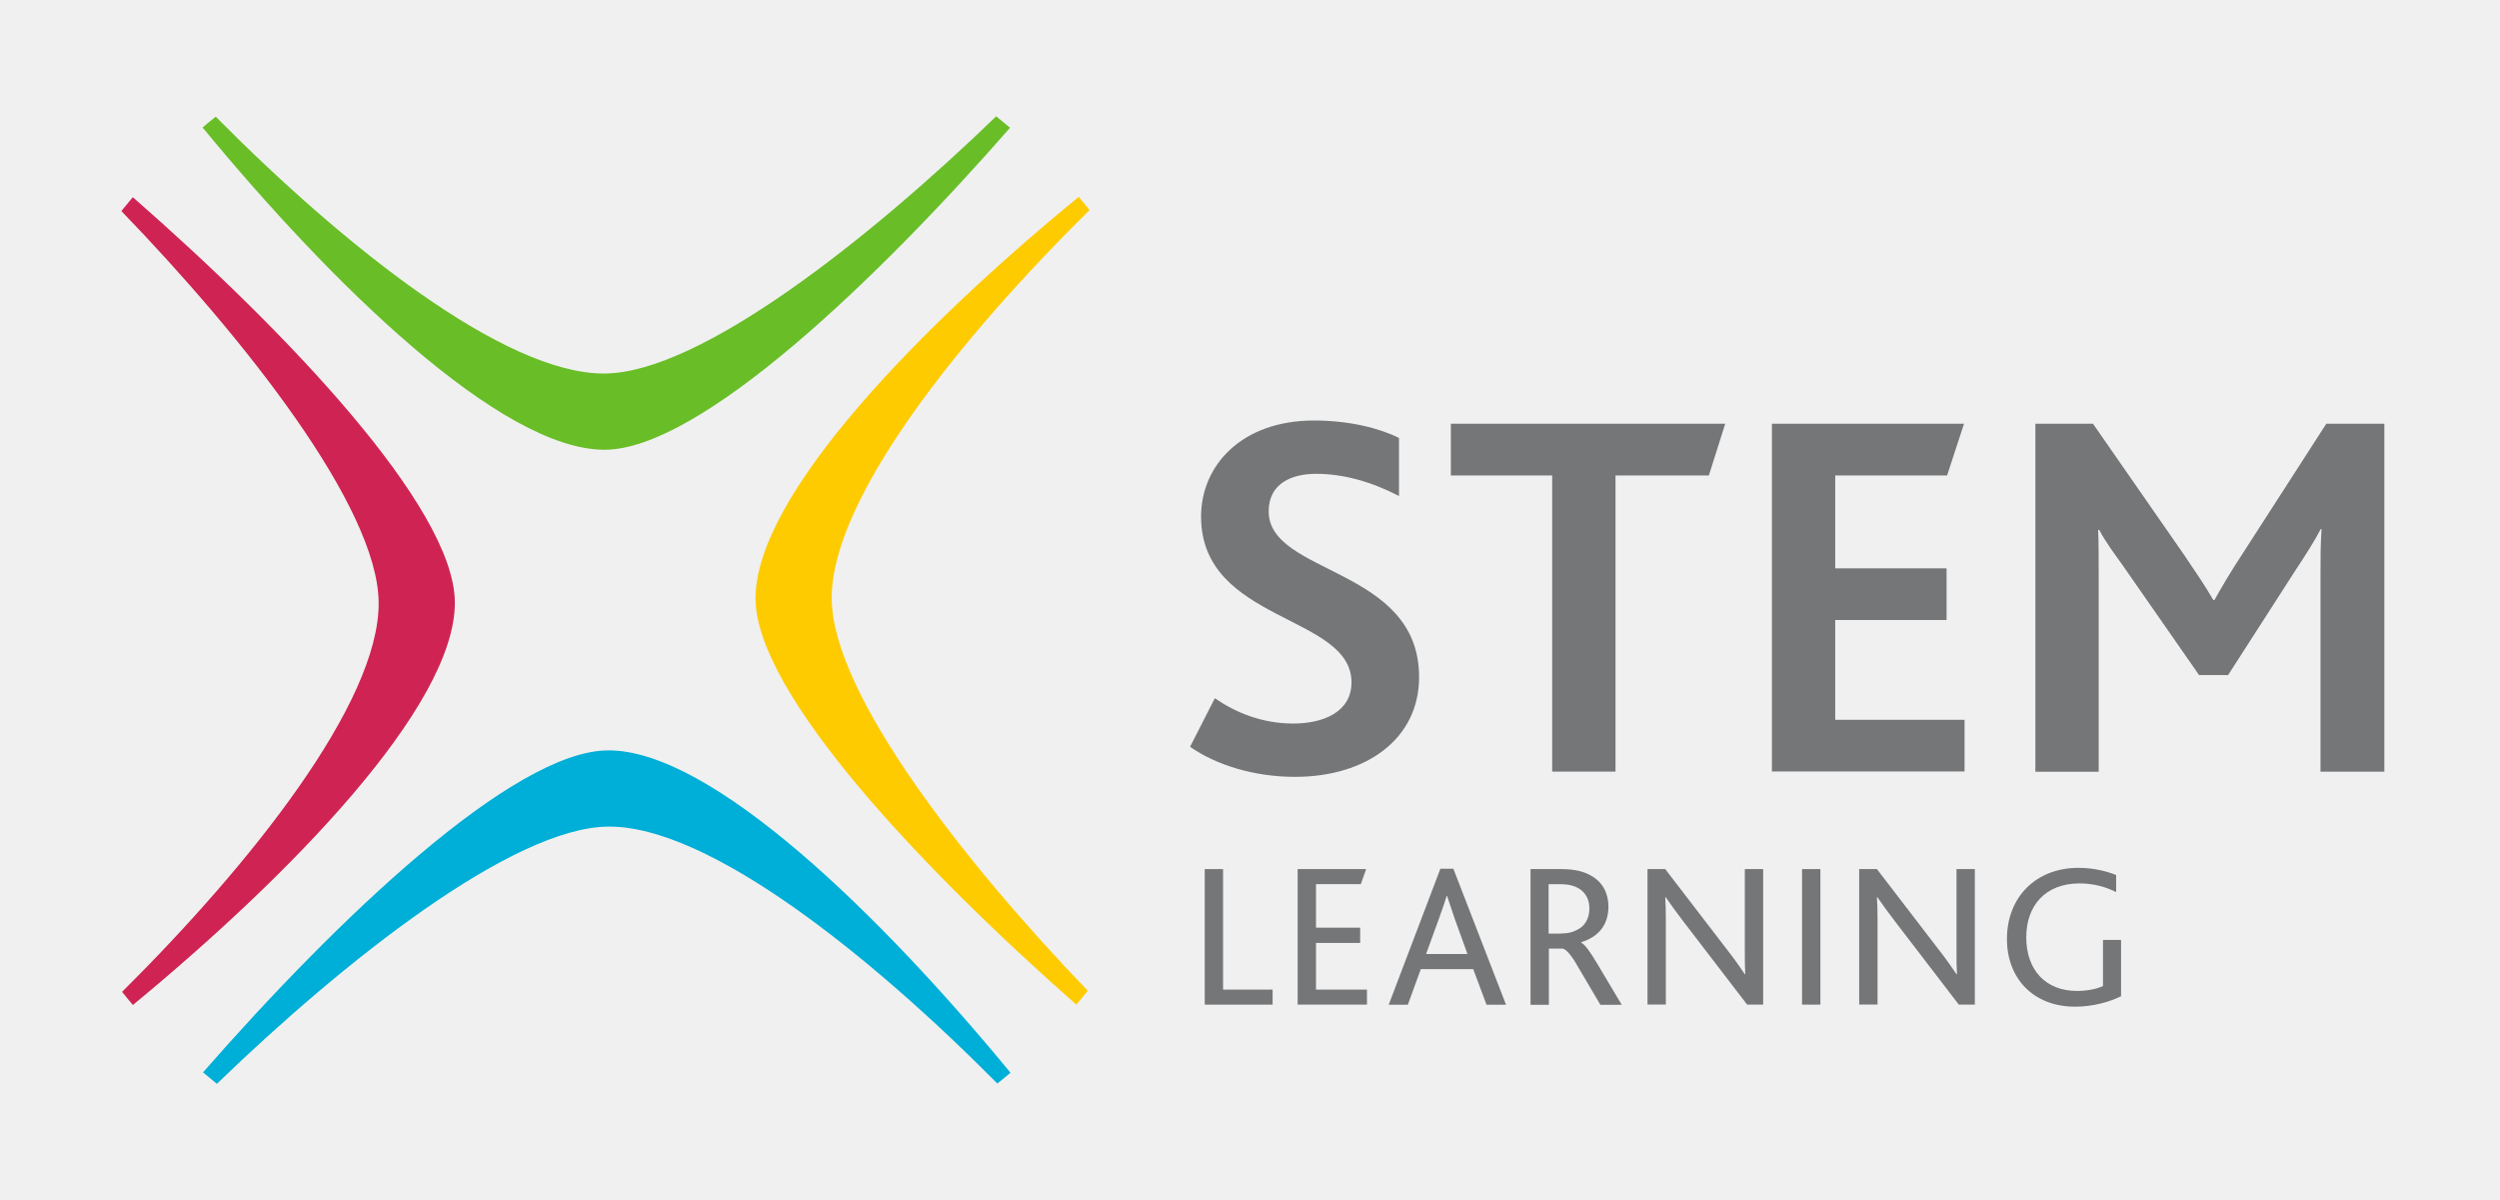
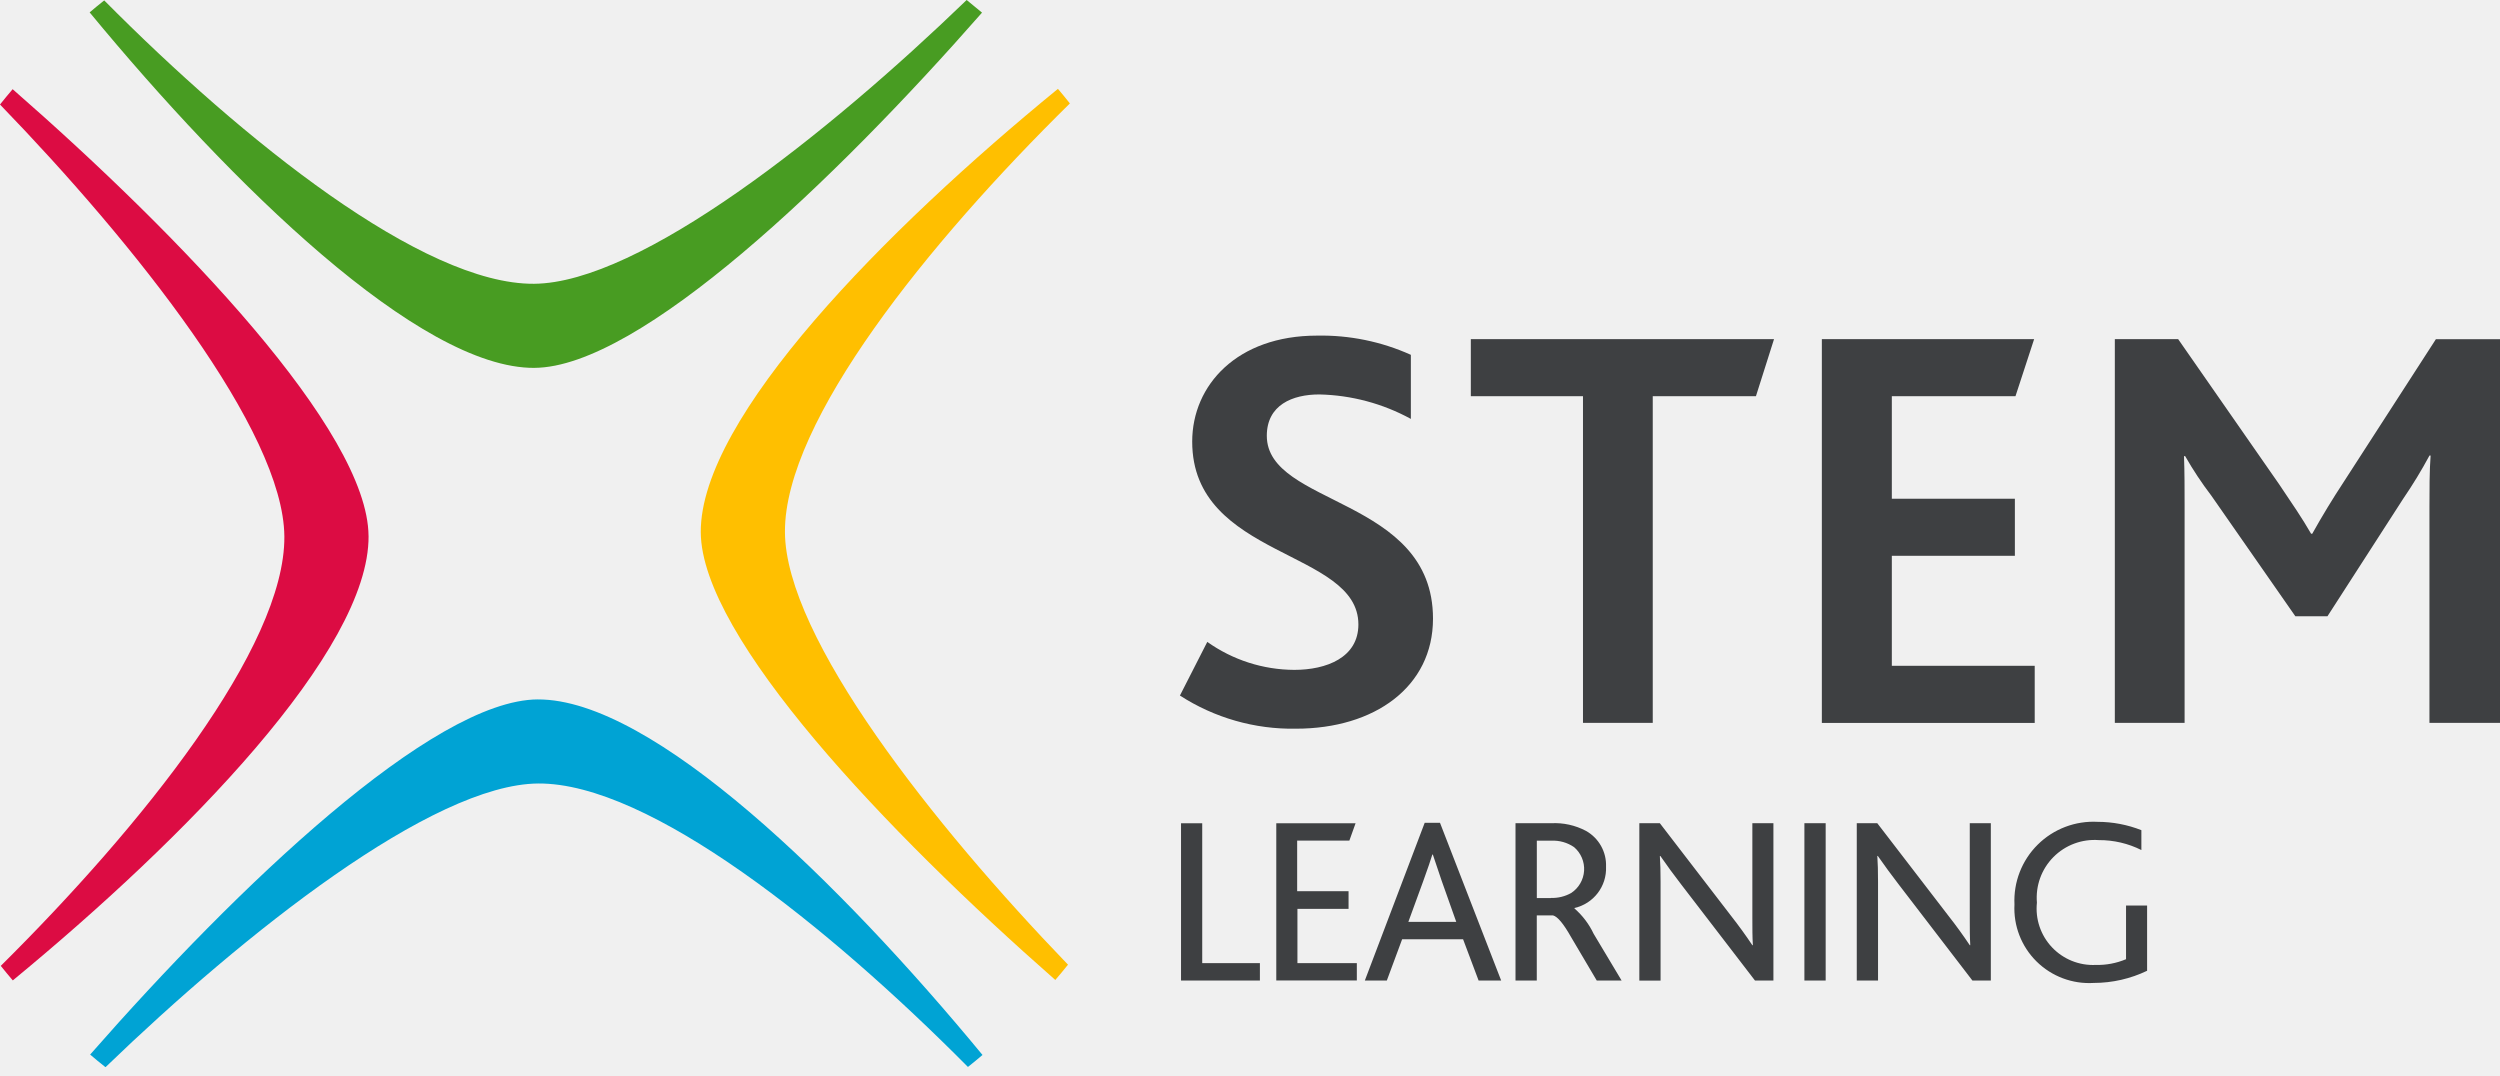
- <svg xmlns="http://www.w3.org/2000/svg" version="1.1" id="STEM_Learning" x="0px" y="0px" viewBox="0 0 279.43 134.1" enable-background="new 0 0 279.43 134.1" xml:space="preserve">
-   <g>
-     <g>
-       <g>
-         <path fill="#747678" d="M134.71,97.14h2.05v13.47h5.54v1.68h-7.59V97.14z" />
-         <path fill="#747678" d="M145.1,97.14h7.66l-0.6,1.68h-5.01v4.87h4.94v1.7h-4.94v5.22h5.7v1.68h-7.75V97.14z" />
-         <path fill="#747678" d="M161.06,97.1h1.45l5.89,15.2h-2.18l-1.49-3.98h-5.86l-1.45,3.98h-2.14L161.06,97.1z M164.09,106.64     l-1.43-3.96c-0.44-1.29-0.67-1.98-0.85-2.53h-0.05c-0.16,0.55-0.41,1.26-0.87,2.55l-1.43,3.93H164.09z" />
-         <path fill="#747678" d="M171.13,97.14h3.43c1.54,0,2.58,0.28,3.36,0.74c1.36,0.76,1.93,2.07,1.93,3.45c0,2.09-1.15,3.4-3.04,3.98     v0.05c0.46,0.25,1.03,1.08,1.84,2.44l2.69,4.51h-2.39l-2.48-4.21c-0.71-1.26-1.29-1.96-1.72-2.07h-1.56v6.28h-2.05V97.14z      M174.53,104.34c0.8,0,1.4-0.16,1.95-0.48c0.76-0.41,1.24-1.22,1.24-2.32c0-0.87-0.32-1.61-0.97-2.09     c-0.46-0.34-1.13-0.62-2.21-0.62h-1.38v5.52H174.53z" />
-         <path fill="#747678" d="M184.22,97.14h1.98l6.85,8.92c0.9,1.15,1.54,2.07,2.05,2.83h0.05c-0.05-0.83-0.05-1.56-0.05-2.64v-9.11     h2.05v15.15h-1.79l-7.11-9.27c-0.85-1.1-1.47-1.98-2-2.74h-0.05c0.05,0.71,0.07,1.45,0.07,2.53v9.47h-2.05V97.14z" />
-         <path fill="#747678" d="M201.5,97.14h2.05v15.15h-2.05V97.14z" />
-         <path fill="#747678" d="M207.89,97.14h1.98l6.85,8.92c0.9,1.15,1.54,2.07,2.05,2.83h0.05c-0.05-0.83-0.05-1.56-0.05-2.64v-9.11     h2.05v15.15h-1.79l-7.11-9.27c-0.85-1.1-1.47-1.98-2-2.74h-0.05c0.05,0.71,0.07,1.45,0.07,2.53v9.47h-2.05V97.14z" />
-         <path fill="#747678" d="M237.17,111.35c-1.13,0.57-3.04,1.17-5.13,1.17c-4.67,0-7.63-3.15-7.63-7.56c0-4.65,3.2-7.96,8-7.96     c1.75,0,3.24,0.41,4.21,0.8v1.91c-1.1-0.55-2.46-0.97-4.09-0.97c-3.82,0-5.96,2.48-5.96,6.02c0,3.68,2.18,6,5.68,6     c1.17,0,2.23-0.23,2.9-0.55v-5.15h2.02V111.35z" />
-       </g>
+ <svg xmlns="http://www.w3.org/2000/svg" xmlns:xlink="http://www.w3.org/1999/xlink" width="279" height="120" viewBox="0 0 279 120">
+   <defs>
+     <path id="a" d="M0 0h279v119.099H0z" />
+   </defs>
+   <g fill="none" fill-rule="evenodd">
+     <mask id="b" fill="#fff">
+       <use xlink:href="#a" />
+     </mask>
+     <g fill-rule="nonzero" mask="url(#b)">
+       <path fill="#489C22" d="M59.654 41.053c11.729-.08 33.48-20.873 49.94-39.643A96.416 96.416 0 0 0 107.88 0C92.304 15.031 71.408 31.592 59.59 31.67 47.209 31.751 27.23 15.762 11.63.046a59.5 59.5 0 0 0-1.626 1.335C25.841 20.58 46.83 41.14 59.651 41.056" />
+       <path fill="#DC0C43" d="M41.129 59.81C41.046 48.094 20.216 26.382 1.412 9.954A64.949 64.949 0 0 0 0 11.664c15.06 15.563 31.649 36.41 31.735 48.21C31.824 72.24 15.818 92.195.086 107.79c.442.554.89 1.095 1.342 1.623C20.644 93.59 41.223 72.62 41.132 59.818l-.003-.008Z" />
+       <path fill="#FFBF00" d="M78.206 59.389c.047 11.716 20.802 33.491 39.565 49.974a52.09 52.09 0 0 0 1.417-1.706C104.172 92.067 87.636 71.155 87.6 59.353c-.05-12.367 16.017-32.273 31.799-47.811-.435-.55-.88-1.092-1.334-1.626-19.268 15.762-39.912 36.664-39.86 49.473h.001Z" />
+       <path fill="#00A3D4" d="M60.003 78.054c-11.73.078-33.485 20.864-49.943 39.635a48.36 48.36 0 0 0 1.714 1.41c15.579-15.032 36.477-31.575 48.293-31.661 12.381-.08 32.356 15.912 47.955 31.633.55-.435 1.093-.88 1.625-1.338C93.81 98.533 72.825 77.973 60 78.057" />
+       <path fill="#3E4042" d="M239.621 108.336a13.797 13.797 0 0 1-5.952 1.36 8.358 8.358 0 0 1-6.395-2.4 8.333 8.333 0 0 1-2.46-6.364 8.801 8.801 0 0 1 2.591-6.666 8.827 8.827 0 0 1 6.691-2.549 13.33 13.33 0 0 1 4.882.93v2.217a10.488 10.488 0 0 0-4.749-1.108 6.456 6.456 0 0 0-5.07 1.895 6.437 6.437 0 0 0-1.839 5.084 6.287 6.287 0 0 0 1.68 4.982 6.306 6.306 0 0 0 4.88 1.97 8.209 8.209 0 0 0 3.386-.64v-5.993h2.35v7.27l.005.012Zm-32.409-16.464h2.294l7.946 10.34a51.59 51.59 0 0 1 2.374 3.274h.056c-.056-.959-.056-1.812-.056-3.061V91.872h2.35v17.558h-2.053l-8.237-10.739a82.832 82.832 0 0 1-2.322-3.168h-.055c.055.83.08 1.678.08 2.93v10.977h-2.374V91.872h-.003Zm-5.841 0h2.374v17.558h-2.374V91.872Zm-18.425 0h2.294l7.949 10.34a53.092 53.092 0 0 1 2.374 3.274h.056c-.056-.959-.056-1.812-.056-3.061V91.872h2.35v17.558h-2.056l-8.243-10.736a74.753 74.753 0 0 1-2.318-3.168h-.056c.056.83.08 1.678.08 2.93v10.976h-2.37v-17.56h-.004Zm-9.865 8.337a4.295 4.295 0 0 0 2.269-.554 3.207 3.207 0 0 0 .319-5.113 4.123 4.123 0 0 0-2.56-.72h-1.6v6.401h1.572v-.014Zm-3.95-8.337h3.978a7.444 7.444 0 0 1 3.882.853 4.38 4.38 0 0 1 2.242 3.997 4.524 4.524 0 0 1-3.52 4.609v.055a8.629 8.629 0 0 1 2.136 2.823l3.123 5.22h-2.774l-2.879-4.874c-.826-1.464-1.493-2.263-2-2.396h-1.814v7.27h-2.374V91.872Zm-6.615 11.004-1.625-4.58-.987-2.931h-.053c-.189.637-.483 1.465-1.015 2.958l-1.664 4.556h5.344v-.003Zm-3.52-11.054h1.706l6.829 17.608h-2.518l-1.734-4.61h-6.8l-1.71 4.61h-2.454l6.682-17.608h-.001Zm-16.588.053h8.875l-.696 1.939h-5.824v5.647h5.736v1.972h-5.706v6.05h6.63v1.938h-8.99V91.875h-.025Zm-10.612 0h2.372v15.61h6.437v1.94h-8.803v-17.55h-.006Zm104.192-54.03h7.092l11.258 16.179c1.495 2.216 2.601 3.836 3.58 5.54h.13a92.71 92.71 0 0 1 3.515-5.787l10.281-15.92H279V80.67h-7.874V56.494c0-1.753 0-3.966.13-5.653h-.127a52.855 52.855 0 0 1-2.926 4.809l-8.46 13.128h-3.58l-9.37-13.452a39.88 39.88 0 0 1-2.928-4.418h-.13c.066 1.69.066 3.9.066 5.393v24.373h-7.786V37.846h-.027v-.001Zm-32.667 0h23.689l-2.083 6.371h-13.799v11.44h13.732v6.37h-13.732v12.28h15.946v6.371h-23.756V37.846h.003v-.001Zm-26.679 6.371h-12.498v-6.37h33.838l-2.02 6.37h-11.515v36.458h-7.786v-36.46l-.019.002Zm-41.908 27.42a16.876 16.876 0 0 0 9.707 3.122c3.58 0 7.156-1.365 7.156-5.069 0-8.38-18.547-7.342-18.547-20.404 0-6.304 5.012-11.83 13.926-11.83a24.32 24.32 0 0 1 10.476 2.144v7.151a22.279 22.279 0 0 0-10.218-2.73c-2.995 0-5.858 1.171-5.858 4.614 0 7.863 18.547 6.822 18.547 20.407 0 7.603-6.507 12.281-15.293 12.281a23.085 23.085 0 0 1-12.95-3.7l3.05-5.98.004-.005v-.001Z" />
    </g>
  </g>
-   <g>
-     <path fill="#747678" d="M135.84,78.04c2.3,1.59,5.25,2.83,8.79,2.83c3.25,0,6.49-1.24,6.49-4.6c0-7.61-16.82-6.67-16.82-18.53   c0-5.72,4.54-10.74,12.63-10.74c4.01,0,7.38,0.89,9.5,1.95v6.49c-3.07-1.59-6.2-2.48-9.26-2.48c-2.71,0-5.31,1.06-5.31,4.19   c0,7.14,16.82,6.2,16.82,18.53c0,6.9-5.9,11.15-13.87,11.15c-4.54,0-8.79-1.3-11.74-3.36L135.84,78.04z" />
-     <path fill="#747678" d="M173.56,53.14h-11.33v-5.78h30.68l-1.83,5.78h-10.44v33.1h-7.08V53.14z" />
-     <path fill="#747678" d="M198.13,47.36h21.48l-1.89,5.78h-12.51v10.38h12.45v5.78h-12.45v11.15h14.46v5.78h-21.54V47.36z" />
-     <path fill="#747678" d="M227.6,47.36h6.43l10.21,14.69c1.36,2.01,2.36,3.48,3.25,5.02h0.12c0.83-1.48,1.83-3.19,3.19-5.25   l9.32-14.46h6.49v38.89h-7.14V64.29c0-1.59,0-3.6,0.12-5.13h-0.12c-0.53,1.12-1.95,3.3-2.66,4.37l-7.67,11.92h-3.25l-8.5-12.21   c-0.83-1.18-1.89-2.54-2.66-4.01h-0.12c0.06,1.53,0.06,3.54,0.06,4.9v22.13h-7.08V47.36z" />
-   </g>
-   <path id="green_arc" fill="#69BE28" d="M67.66,50.27c10.63-0.07,30.36-18.95,45.28-35.99c-0.51-0.43-1.03-0.86-1.55-1.28  C97.26,26.65,78.32,41.68,67.6,41.75c-11.23,0.08-29.34-14.44-43.48-28.71c-0.5,0.4-0.99,0.8-1.47,1.21  C37.01,31.68,56.04,50.35,67.66,50.27" />
-   <path id="red_arc" fill="#CF2453" d="M50.86,67.3C50.79,56.67,31.9,36.95,14.85,22.04c-0.43,0.51-0.86,1.03-1.28,1.55  c13.65,14.12,28.7,33.06,28.77,43.77c0.08,11.23-14.43,29.35-28.69,43.5c0.4,0.5,0.8,0.99,1.21,1.47  C32.29,97.96,50.95,78.93,50.86,67.3" />
-   <path id="yellow_arc" fill="#FECB00" d="M84.48,66.92c0.04,10.64,18.87,30.41,35.87,45.37c0.44-0.51,0.86-1.03,1.28-1.55  C108.03,96.59,93.04,77.6,93,66.89c-0.05-11.23,14.52-29.3,28.83-43.41c-0.4-0.5-0.8-0.99-1.21-1.48  C103.15,36.32,84.44,55.29,84.48,66.92" />
-   <path id="cyan_arc" fill="#00AFD8" d="M67.98,83.87c-10.64,0.07-30.36,18.94-45.28,35.99c0.51,0.43,1.03,0.86,1.55,1.28  c14.12-13.65,33.07-28.68,43.79-28.75c11.23-0.08,29.34,14.45,43.48,28.72c0.5-0.4,0.99-0.8,1.47-1.21  C98.63,102.46,79.61,83.79,67.98,83.87" />
</svg>
